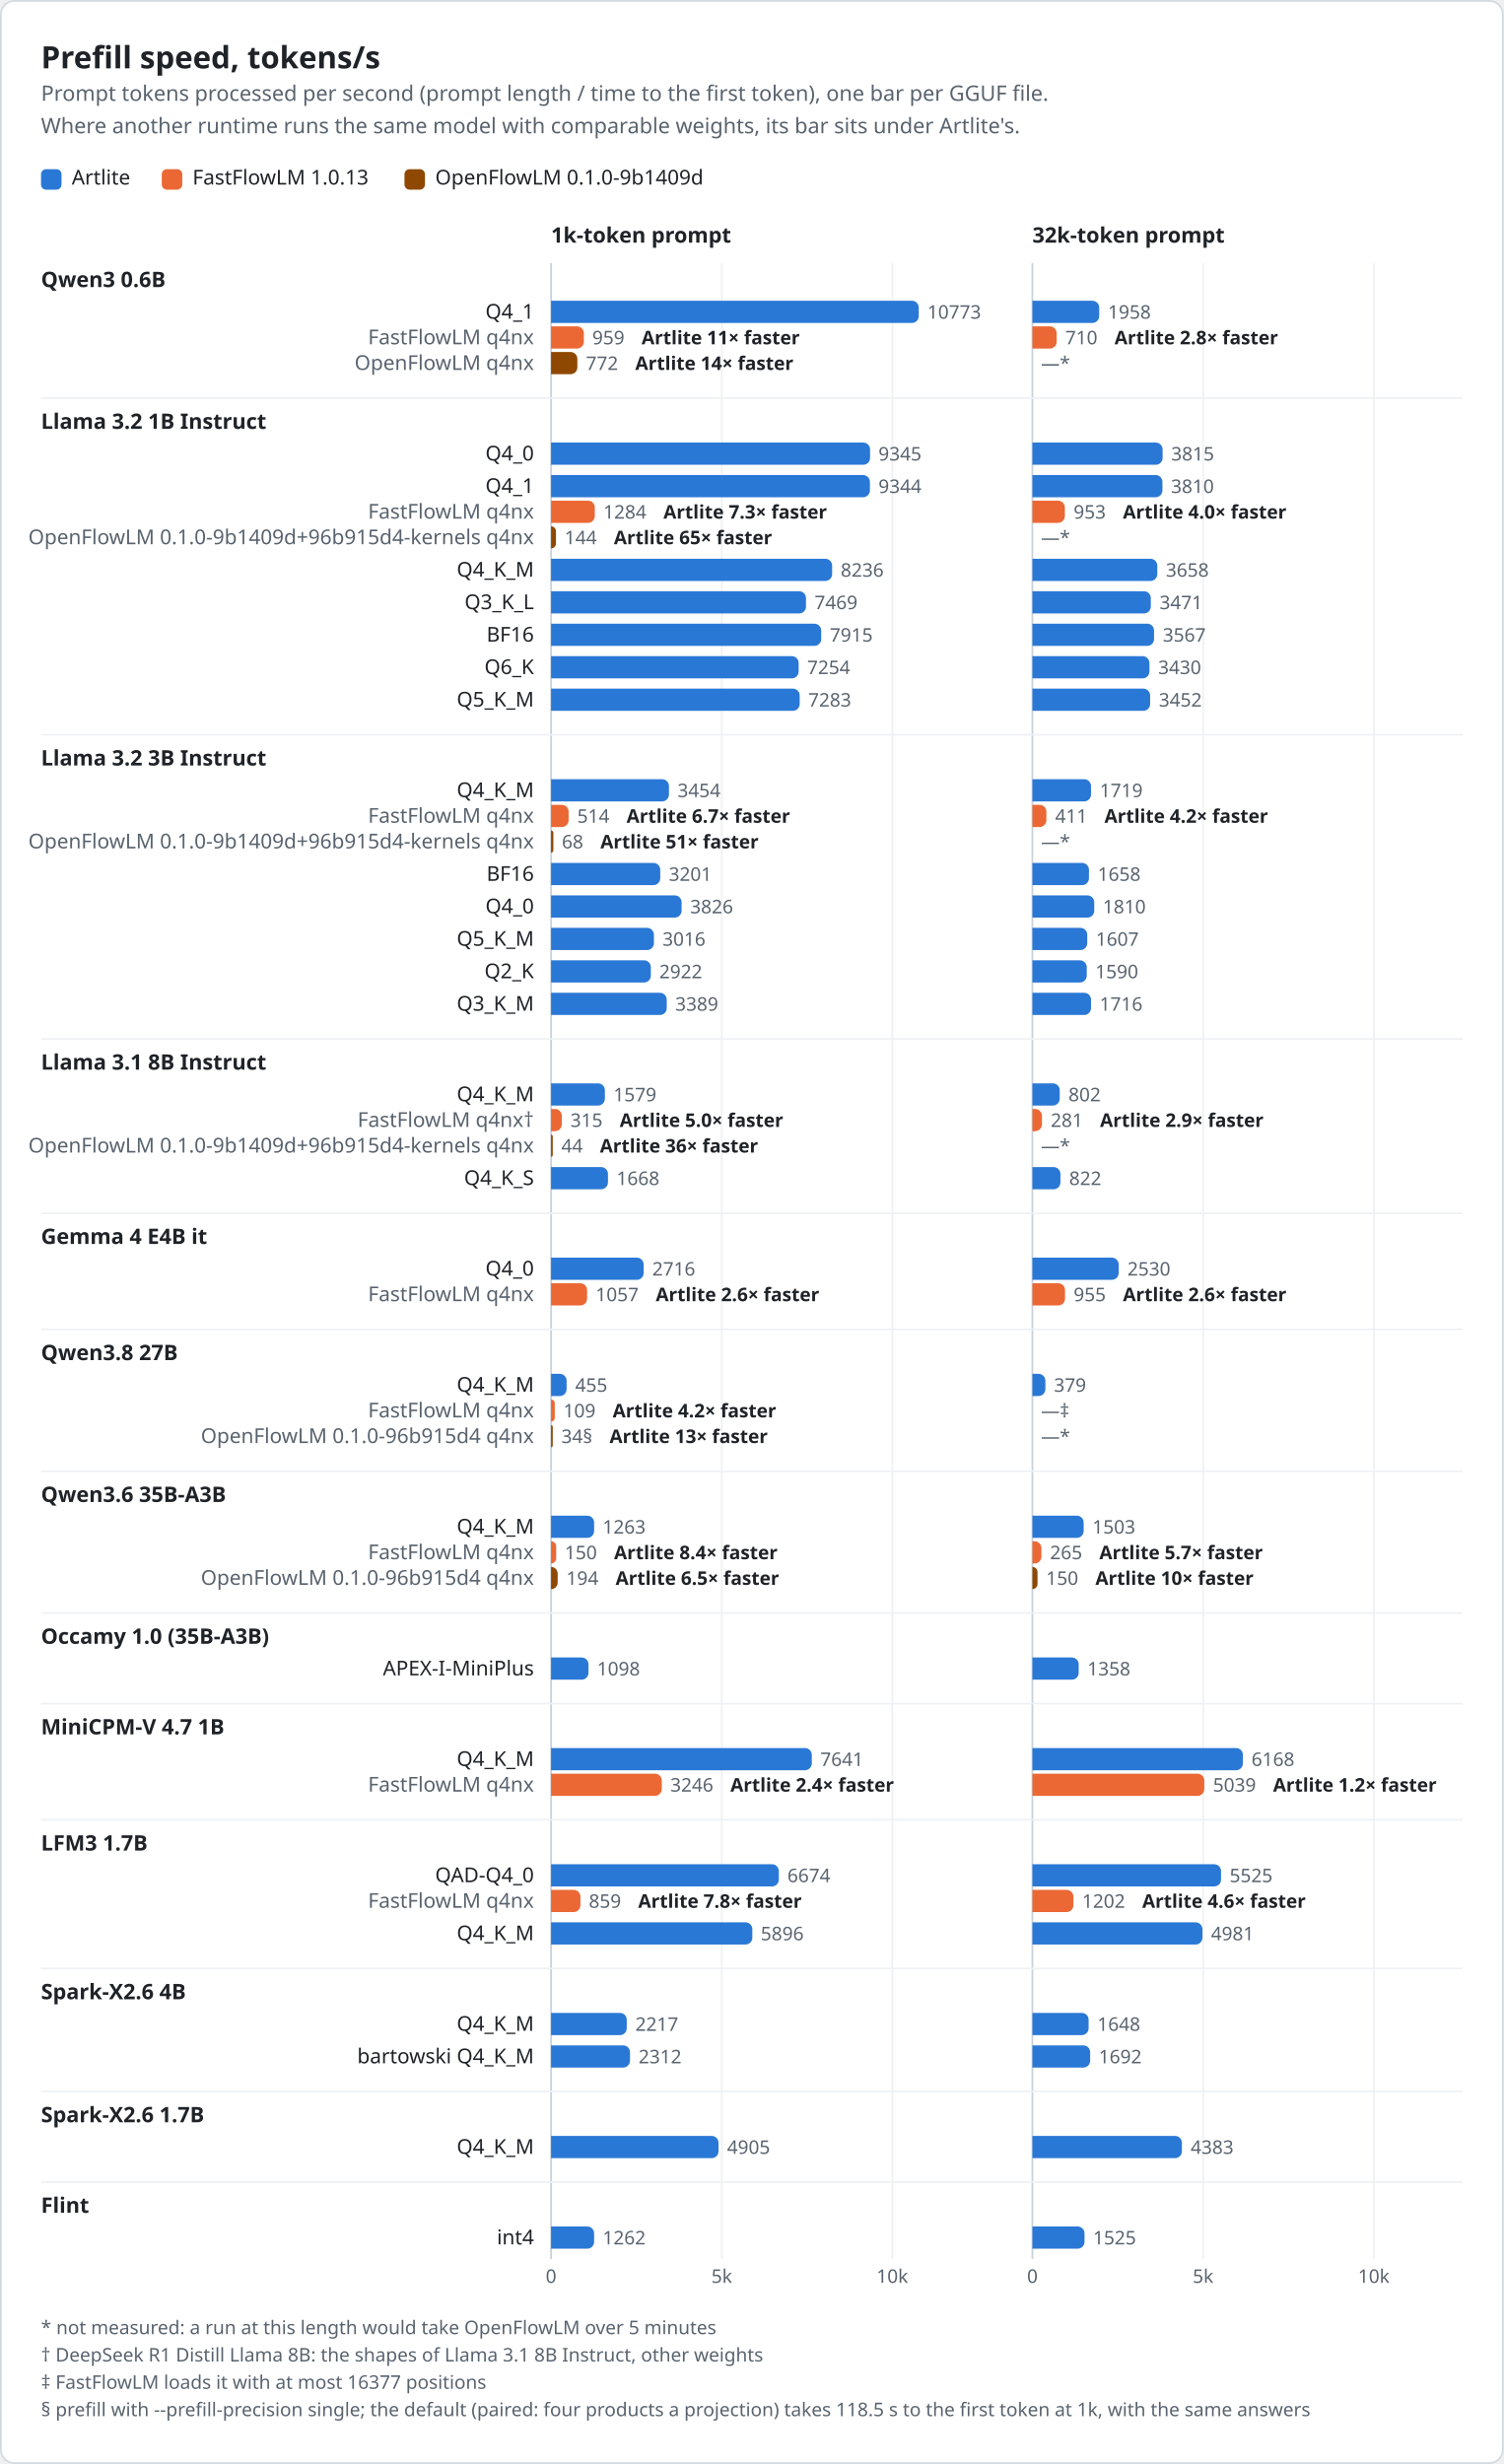
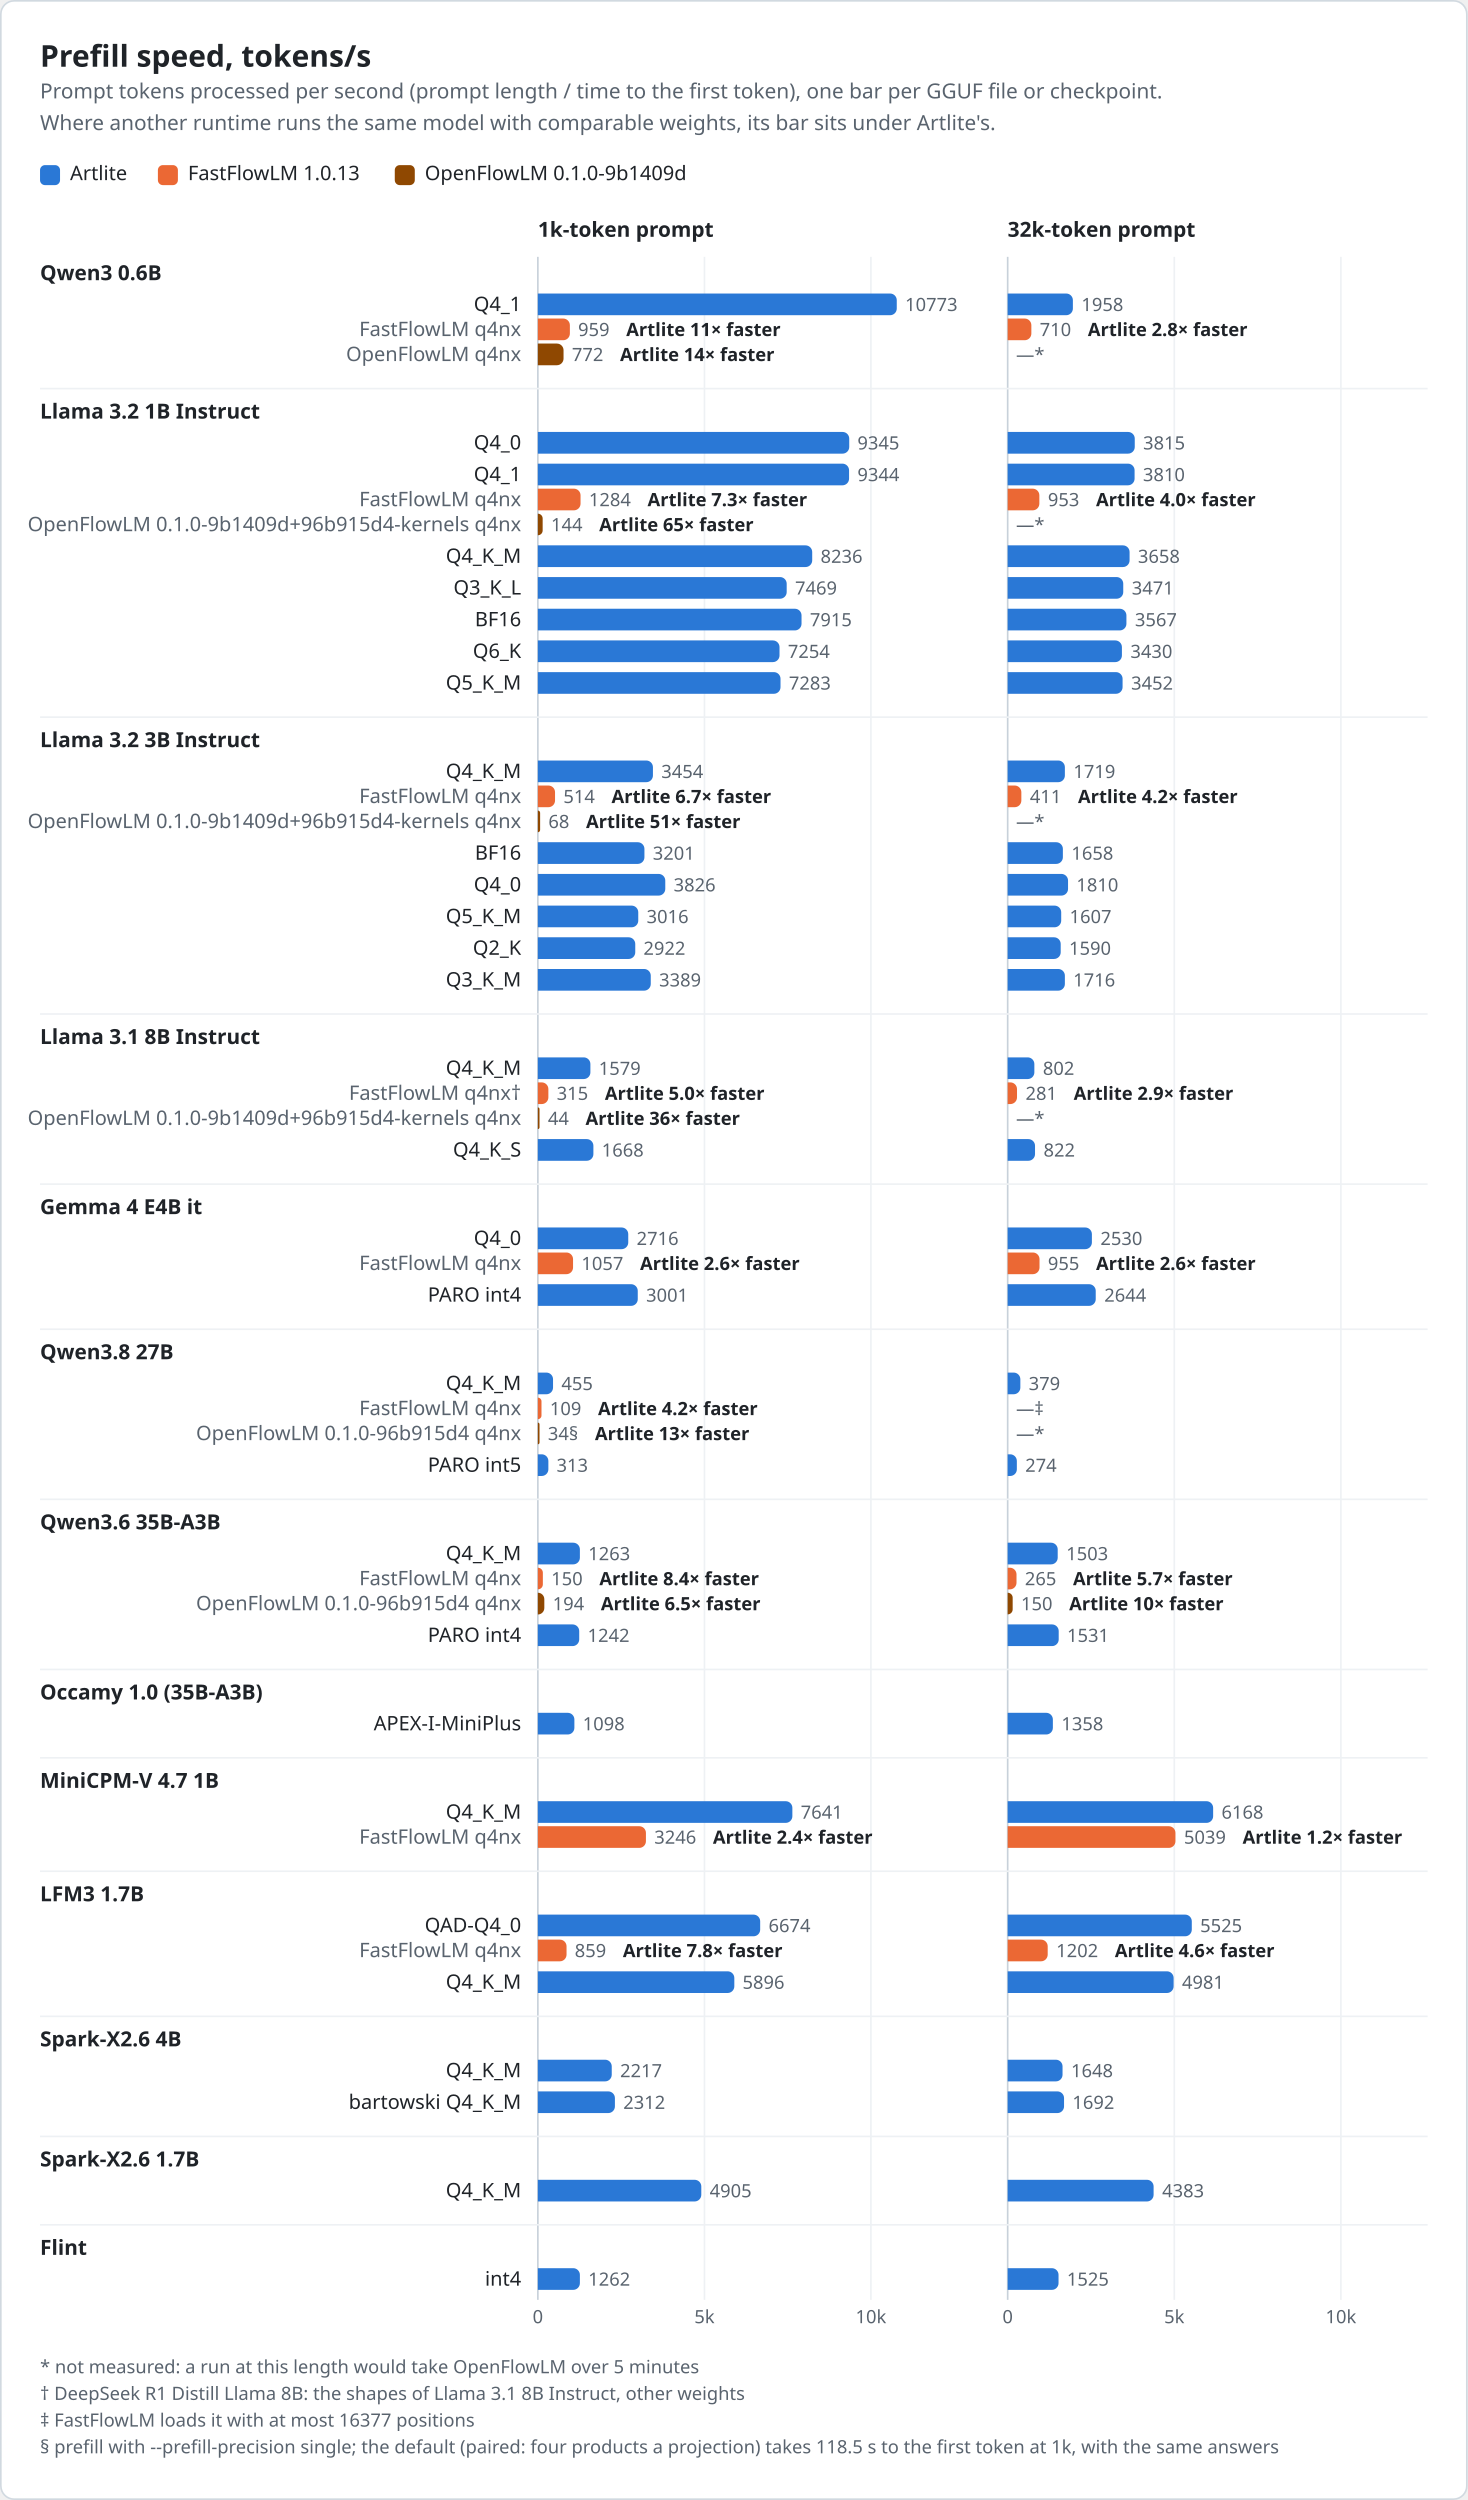
- <svg xmlns="http://www.w3.org/2000/svg" width="880" height="1442" viewBox="0 0 880 1442" role="img" aria-labelledby="t d">
+ <svg xmlns="http://www.w3.org/2000/svg" width="880" height="1499" viewBox="0 0 880 1499" role="img" aria-labelledby="t d">
  <style>text{font-family:-apple-system, BlinkMacSystemFont, "Segoe UI", "Noto Sans", Helvetica, Arial, sans-serif;font-size:11px;fill:#59636e;font-variant-numeric:tabular-nums}.title{font-size:18px;font-weight:600;fill:#1f2328}.sub{font-size:12.5px}.h{font-size:12.5px;font-weight:600;fill:#1f2328}.lbl{font-size:12px;fill:#1f2328}.lbl2{font-size:12px}.strong{font-weight:600;fill:#1f2328}.muted{fill:#818b98}.small{font-size:10px}.halo{paint-order:stroke;stroke:#ffffff;stroke-width:3px;stroke-linejoin:round}.grid{stroke:#eef1f4}.axis{stroke:#c8d1da}.guide{stroke:#d5dce3}.bracket{stroke:#59636e;fill:none}.ft{fill:#86b6ef}.detail{font-size:12px;font-weight:400;fill:#59636e}.tile{fill:#eef1f4;stroke:#59636e;stroke-width:1}.cut{stroke:#59636e;stroke-width:.75;fill:none}.f0{fill:#2a78d6}.l0{stroke:#2a78d6;stroke-width:2;fill:none;stroke-linejoin:round;stroke-linecap:round}.d0{fill:#2a78d6;stroke:#ffffff;stroke-width:1.5}.b0{fill:#2a78d6;fill-opacity:.16}.f1{fill:#eb6834}.l1{stroke:#eb6834;stroke-width:2;fill:none;stroke-linejoin:round;stroke-linecap:round}.d1{fill:#eb6834;stroke:#ffffff;stroke-width:1.5}.b1{fill:#eb6834;fill-opacity:.16}.f2{fill:#1baf7a}.l2{stroke:#1baf7a;stroke-width:2;fill:none;stroke-linejoin:round;stroke-linecap:round}.d2{fill:#1baf7a;stroke:#ffffff;stroke-width:1.5}.b2{fill:#1baf7a;fill-opacity:.16}.f3{fill:#8f4801}.l3{stroke:#8f4801;stroke-width:2;fill:none;stroke-linejoin:round;stroke-linecap:round}.d3{fill:#8f4801;stroke:#ffffff;stroke-width:1.5}.b3{fill:#8f4801;fill-opacity:.16}</style>
-   <rect x="0.5" y="0.5" width="879" height="1441" rx="8" fill="#ffffff" stroke="#d1d9e0" />
+   <rect x="0.5" y="0.5" width="879" height="1498" rx="8" fill="#ffffff" stroke="#d1d9e0" />
  <text x="24.0" y="40.0" class="title">Prefill speed, tokens/s</text>
-   <text x="24.0" y="59.0" class="sub">Prompt tokens processed per second (prompt length / time to the first token), one bar per GGUF file.</text>
+   <text x="24.0" y="59.0" class="sub">Prompt tokens processed per second (prompt length / time to the first token), one bar per GGUF file or checkpoint.</text>
  <text x="24.0" y="78.0" class="sub">Where another runtime runs the same model with comparable weights, its bar sits under Artlite's.</text>
  <rect x="24" y="99" width="12" height="12" rx="3" class="f0" />
  <text x="42.0" y="108.0" class="lbl">Artlite</text>
  <rect x="94.672" y="99" width="12" height="12" rx="3" class="f1" />
  <text x="112.7" y="108.0" class="lbl">FastFlowLM 1.0.13</text>
  <rect x="236.708" y="99" width="12" height="12" rx="3" class="f3" />
  <text x="254.7" y="108.0" class="lbl">OpenFlowLM 0.1.0-9b1409d</text>
  <text x="322.5" y="142.0" class="h">1k-token prompt</text>
  <text x="604.2" y="142.0" class="h">32k-token prompt</text>
-   <line x1="322.5" y1="154.0" x2="322.5" y2="1322.0" class="axis" />
-   <text x="322.5" y="1336.0" text-anchor="middle">0</text>
-   <line x1="422.4" y1="154.0" x2="422.4" y2="1322.0" class="grid" />
-   <text x="422.4" y="1336.0" text-anchor="middle">5k</text>
-   <line x1="522.2" y1="154.0" x2="522.2" y2="1322.0" class="grid" />
-   <text x="522.2" y="1336.0" text-anchor="middle">10k</text>
-   <line x1="604.2" y1="154.0" x2="604.2" y2="1322.0" class="axis" />
-   <text x="604.2" y="1336.0" text-anchor="middle">0</text>
-   <line x1="704.1" y1="154.0" x2="704.1" y2="1322.0" class="grid" />
-   <text x="704.1" y="1336.0" text-anchor="middle">5k</text>
-   <line x1="804.0" y1="154.0" x2="804.0" y2="1322.0" class="grid" />
-   <text x="804.0" y="1336.0" text-anchor="middle">10k</text>
+   <line x1="322.5" y1="154.0" x2="322.5" y2="1379.0" class="axis" />
+   <text x="322.5" y="1393.0" text-anchor="middle">0</text>
+   <line x1="422.4" y1="154.0" x2="422.4" y2="1379.0" class="grid" />
+   <text x="422.4" y="1393.0" text-anchor="middle">5k</text>
+   <line x1="522.2" y1="154.0" x2="522.2" y2="1379.0" class="grid" />
+   <text x="522.2" y="1393.0" text-anchor="middle">10k</text>
+   <line x1="604.2" y1="154.0" x2="604.2" y2="1379.0" class="axis" />
+   <text x="604.2" y="1393.0" text-anchor="middle">0</text>
+   <line x1="704.1" y1="154.0" x2="704.1" y2="1379.0" class="grid" />
+   <text x="704.1" y="1393.0" text-anchor="middle">5k</text>
+   <line x1="804.0" y1="154.0" x2="804.0" y2="1379.0" class="grid" />
+   <text x="804.0" y="1393.0" text-anchor="middle">10k</text>
  <text x="24" y="168.0" class="h">Qwen3 0.6B</text>
  <text x="312.5" y="186.5" text-anchor="end" class="lbl">Q4_1</text>
  <path d="M322.5,176.0h211.2a4.0,4.0 0 0 1 4.0,4.0v5.0a4.0,4.0 0 0 1 -4.0,4.0h-211.2z" class="f0" />
  <text x="542.7" y="186.5">10773</text>
  <path d="M604.2,176.0h35.1a4.0,4.0 0 0 1 4.0,4.0v5.0a4.0,4.0 0 0 1 -4.0,4.0h-35.1z" class="f0" />
  <text x="648.4" y="186.5">1958</text>
  <text x="312.5" y="201.5" text-anchor="end" class="lbl2">FastFlowLM q4nx</text>
  <path d="M322.5,191.0h15.2a4.0,4.0 0 0 1 4.0,4.0v5.0a4.0,4.0 0 0 1 -4.0,4.0h-15.2z" class="f1" />
  <text x="346.6" y="201.5">959<tspan dx="10" class="strong">Artlite 11× faster</tspan>
  </text>
  <path d="M604.2,191.0h10.2a4.0,4.0 0 0 1 4.0,4.0v5.0a4.0,4.0 0 0 1 -4.0,4.0h-10.2z" class="f1" />
  <text x="623.4" y="201.5">710<tspan dx="10" class="strong">Artlite 2.8× faster</tspan>
  </text>
  <text x="312.5" y="216.5" text-anchor="end" class="lbl2">OpenFlowLM q4nx</text>
  <path d="M322.5,206.0h11.4a4.0,4.0 0 0 1 4.0,4.0v5.0a4.0,4.0 0 0 1 -4.0,4.0h-11.4z" class="f3" />
  <text x="342.9" y="216.5">772<tspan dx="10" class="strong">Artlite 14× faster</tspan>
  </text>
  <text x="609.2" y="216.5">—*</text>
  <line x1="24" y1="233.0" x2="856" y2="233.0" class="grid" />
  <text x="24" y="251.0" class="h">Llama 3.2 1B Instruct</text>
  <text x="312.5" y="269.5" text-anchor="end" class="lbl">Q4_0</text>
  <path d="M322.5,259.0h182.7a4.0,4.0 0 0 1 4.0,4.0v5.0a4.0,4.0 0 0 1 -4.0,4.0h-182.7z" class="f0" />
  <text x="514.1" y="269.5">9345</text>
  <path d="M604.2,259.0h72.2a4.0,4.0 0 0 1 4.0,4.0v5.0a4.0,4.0 0 0 1 -4.0,4.0h-72.2z" class="f0" />
  <text x="685.4" y="269.5">3815</text>
  <text x="312.5" y="288.5" text-anchor="end" class="lbl">Q4_1</text>
  <path d="M322.5,278.0h182.6a4.0,4.0 0 0 1 4.0,4.0v5.0a4.0,4.0 0 0 1 -4.0,4.0h-182.6z" class="f0" />
  <text x="514.1" y="288.5">9344</text>
  <path d="M604.2,278.0h72.1a4.0,4.0 0 0 1 4.0,4.0v5.0a4.0,4.0 0 0 1 -4.0,4.0h-72.1z" class="f0" />
  <text x="685.3" y="288.5">3810</text>
  <text x="312.5" y="303.5" text-anchor="end" class="lbl2">FastFlowLM q4nx</text>
  <path d="M322.5,293.0h21.6a4.0,4.0 0 0 1 4.0,4.0v5.0a4.0,4.0 0 0 1 -4.0,4.0h-21.6z" class="f1" />
  <text x="353.1" y="303.5">1284<tspan dx="10" class="strong">Artlite 7.3× faster</tspan>
  </text>
  <path d="M604.2,293.0h15.0a4.0,4.0 0 0 1 4.0,4.0v5.0a4.0,4.0 0 0 1 -4.0,4.0h-15.0z" class="f1" />
  <text x="628.3" y="303.5">953<tspan dx="10" class="strong">Artlite 4.0× faster</tspan>
  </text>
  <text x="312.5" y="318.5" text-anchor="end" class="lbl2">OpenFlowLM 0.1.0-9b1409d+96b915d4-kernels q4nx</text>
  <path d="M322.5,308.0h0.0a2.876,2.876 0 0 1 2.876,2.876v7.2a2.876,2.876 0 0 1 -2.876,2.876h0.0z" class="f3" />
  <text x="330.4" y="318.5">144<tspan dx="10" class="strong">Artlite 65× faster</tspan>
  </text>
  <text x="609.2" y="318.5">—*</text>
  <text x="312.5" y="337.5" text-anchor="end" class="lbl">Q4_K_M</text>
  <path d="M322.5,327.0h160.5a4.0,4.0 0 0 1 4.0,4.0v5.0a4.0,4.0 0 0 1 -4.0,4.0h-160.5z" class="f0" />
  <text x="492.0" y="337.5">8236</text>
  <path d="M604.2,327.0h69.1a4.0,4.0 0 0 1 4.0,4.0v5.0a4.0,4.0 0 0 1 -4.0,4.0h-69.1z" class="f0" />
  <text x="682.3" y="337.5">3658</text>
  <text x="312.5" y="356.5" text-anchor="end" class="lbl">Q3_K_L</text>
  <path d="M322.5,346.0h145.2a4.0,4.0 0 0 1 4.0,4.0v5.0a4.0,4.0 0 0 1 -4.0,4.0h-145.2z" class="f0" />
  <text x="476.7" y="356.5">7469</text>
  <path d="M604.2,346.0h65.3a4.0,4.0 0 0 1 4.0,4.0v5.0a4.0,4.0 0 0 1 -4.0,4.0h-65.3z" class="f0" />
  <text x="678.6" y="356.5">3471</text>
  <text x="312.5" y="375.5" text-anchor="end" class="lbl">BF16</text>
  <path d="M322.5,365.0h154.1a4.0,4.0 0 0 1 4.0,4.0v5.0a4.0,4.0 0 0 1 -4.0,4.0h-154.1z" class="f0" />
  <text x="485.6" y="375.5">7915</text>
  <path d="M604.2,365.0h67.2a4.0,4.0 0 0 1 4.0,4.0v5.0a4.0,4.0 0 0 1 -4.0,4.0h-67.2z" class="f0" />
  <text x="680.5" y="375.5">3567</text>
  <text x="312.5" y="394.5" text-anchor="end" class="lbl">Q6_K</text>
  <path d="M322.5,384.0h140.9a4.0,4.0 0 0 1 4.0,4.0v5.0a4.0,4.0 0 0 1 -4.0,4.0h-140.9z" class="f0" />
  <text x="472.4" y="394.5">7254</text>
  <path d="M604.2,384.0h64.5a4.0,4.0 0 0 1 4.0,4.0v5.0a4.0,4.0 0 0 1 -4.0,4.0h-64.5z" class="f0" />
  <text x="677.8" y="394.5">3430</text>
  <text x="312.5" y="413.5" text-anchor="end" class="lbl">Q5_K_M</text>
  <path d="M322.5,403.0h141.5a4.0,4.0 0 0 1 4.0,4.0v5.0a4.0,4.0 0 0 1 -4.0,4.0h-141.5z" class="f0" />
  <text x="473.0" y="413.5">7283</text>
  <path d="M604.2,403.0h64.9a4.0,4.0 0 0 1 4.0,4.0v5.0a4.0,4.0 0 0 1 -4.0,4.0h-64.9z" class="f0" />
  <text x="678.2" y="413.5">3452</text>
  <line x1="24" y1="430.0" x2="856" y2="430.0" class="grid" />
  <text x="24" y="448.0" class="h">Llama 3.2 3B Instruct</text>
  <text x="312.5" y="466.5" text-anchor="end" class="lbl">Q4_K_M</text>
  <path d="M322.5,456.0h65.0a4.0,4.0 0 0 1 4.0,4.0v5.0a4.0,4.0 0 0 1 -4.0,4.0h-65.0z" class="f0" />
  <text x="396.5" y="466.5">3454</text>
  <path d="M604.2,456.0h30.3a4.0,4.0 0 0 1 4.0,4.0v5.0a4.0,4.0 0 0 1 -4.0,4.0h-30.3z" class="f0" />
  <text x="643.6" y="466.5">1719</text>
  <text x="312.5" y="481.5" text-anchor="end" class="lbl2">FastFlowLM q4nx</text>
  <path d="M322.5,471.0h6.3a4.0,4.0 0 0 1 4.0,4.0v5.0a4.0,4.0 0 0 1 -4.0,4.0h-6.3z" class="f1" />
  <text x="337.8" y="481.5">514<tspan dx="10" class="strong">Artlite 6.7× faster</tspan>
  </text>
  <path d="M604.2,471.0h4.2a4.0,4.0 0 0 1 4.0,4.0v5.0a4.0,4.0 0 0 1 -4.0,4.0h-4.2z" class="f1" />
  <text x="617.5" y="481.5">411<tspan dx="10" class="strong">Artlite 4.2× faster</tspan>
  </text>
  <text x="312.5" y="496.5" text-anchor="end" class="lbl2">OpenFlowLM 0.1.0-9b1409d+96b915d4-kernels q4nx</text>
  <path d="M322.5,486.0h0.0a1.358,1.358 0 0 1 1.358,1.358v10.3a1.358,1.358 0 0 1 -1.358,1.358h0.0z" class="f3" />
  <text x="328.8" y="496.5">68<tspan dx="10" class="strong">Artlite 51× faster</tspan>
  </text>
  <text x="609.2" y="496.5">—*</text>
  <text x="312.5" y="515.5" text-anchor="end" class="lbl">BF16</text>
  <path d="M322.5,505.0h59.9a4.0,4.0 0 0 1 4.0,4.0v5.0a4.0,4.0 0 0 1 -4.0,4.0h-59.9z" class="f0" />
  <text x="391.4" y="515.5">3201</text>
  <path d="M604.2,505.0h29.1a4.0,4.0 0 0 1 4.0,4.0v5.0a4.0,4.0 0 0 1 -4.0,4.0h-29.1z" class="f0" />
  <text x="642.4" y="515.5">1658</text>
  <text x="312.5" y="534.5" text-anchor="end" class="lbl">Q4_0</text>
  <path d="M322.5,524.0h72.4a4.0,4.0 0 0 1 4.0,4.0v5.0a4.0,4.0 0 0 1 -4.0,4.0h-72.4z" class="f0" />
  <text x="403.9" y="534.5">3826</text>
  <path d="M604.2,524.0h32.2a4.0,4.0 0 0 1 4.0,4.0v5.0a4.0,4.0 0 0 1 -4.0,4.0h-32.2z" class="f0" />
  <text x="645.4" y="534.5">1810</text>
  <text x="312.5" y="553.5" text-anchor="end" class="lbl">Q5_K_M</text>
  <path d="M322.5,543.0h56.2a4.0,4.0 0 0 1 4.0,4.0v5.0a4.0,4.0 0 0 1 -4.0,4.0h-56.2z" class="f0" />
  <text x="387.7" y="553.5">3016</text>
  <path d="M604.2,543.0h28.1a4.0,4.0 0 0 1 4.0,4.0v5.0a4.0,4.0 0 0 1 -4.0,4.0h-28.1z" class="f0" />
  <text x="641.3" y="553.5">1607</text>
  <text x="312.5" y="572.5" text-anchor="end" class="lbl">Q2_K</text>
  <path d="M322.5,562.0h54.4a4.0,4.0 0 0 1 4.0,4.0v5.0a4.0,4.0 0 0 1 -4.0,4.0h-54.4z" class="f0" />
  <text x="385.8" y="572.5">2922</text>
  <path d="M604.2,562.0h27.8a4.0,4.0 0 0 1 4.0,4.0v5.0a4.0,4.0 0 0 1 -4.0,4.0h-27.8z" class="f0" />
  <text x="641.0" y="572.5">1590</text>
  <text x="312.5" y="591.5" text-anchor="end" class="lbl">Q3_K_M</text>
  <path d="M322.5,581.0h63.7a4.0,4.0 0 0 1 4.0,4.0v5.0a4.0,4.0 0 0 1 -4.0,4.0h-63.7z" class="f0" />
  <text x="395.2" y="591.5">3389</text>
  <path d="M604.2,581.0h30.3a4.0,4.0 0 0 1 4.0,4.0v5.0a4.0,4.0 0 0 1 -4.0,4.0h-30.3z" class="f0" />
  <text x="643.5" y="591.5">1716</text>
  <line x1="24" y1="608.0" x2="856" y2="608.0" class="grid" />
  <text x="24" y="626.0" class="h">Llama 3.1 8B Instruct</text>
  <text x="312.5" y="644.5" text-anchor="end" class="lbl">Q4_K_M</text>
  <path d="M322.5,634.0h27.5a4.0,4.0 0 0 1 4.0,4.0v5.0a4.0,4.0 0 0 1 -4.0,4.0h-27.5z" class="f0" />
  <text x="359.0" y="644.5">1579</text>
  <path d="M604.2,634.0h12.0a4.0,4.0 0 0 1 4.0,4.0v5.0a4.0,4.0 0 0 1 -4.0,4.0h-12.0z" class="f0" />
  <text x="625.3" y="644.5">802</text>
  <text x="312.5" y="659.5" text-anchor="end" class="lbl2">FastFlowLM q4nx†</text>
  <path d="M322.5,649.0h2.3a4.0,4.0 0 0 1 4.0,4.0v5.0a4.0,4.0 0 0 1 -4.0,4.0h-2.3z" class="f1" />
  <text x="333.8" y="659.5">315<tspan dx="10" class="strong">Artlite 5.0× faster</tspan>
  </text>
  <path d="M604.2,649.0h1.6a4.0,4.0 0 0 1 4.0,4.0v5.0a4.0,4.0 0 0 1 -4.0,4.0h-1.6z" class="f1" />
  <text x="614.9" y="659.5">281<tspan dx="10" class="strong">Artlite 2.9× faster</tspan>
  </text>
  <text x="312.5" y="674.5" text-anchor="end" class="lbl2">OpenFlowLM 0.1.0-9b1409d+96b915d4-kernels q4nx</text>
  <path d="M322.5,664.0h0.0a1.0,1.0 0 0 1 1.0,1.0v11.0a1.0,1.0 0 0 1 -1.0,1.0h0.0z" class="f3" />
  <text x="328.5" y="674.5">44<tspan dx="10" class="strong">Artlite 36× faster</tspan>
  </text>
  <text x="609.2" y="674.5">—*</text>
  <text x="312.5" y="693.5" text-anchor="end" class="lbl">Q4_K_S</text>
  <path d="M322.5,683.0h29.3a4.0,4.0 0 0 1 4.0,4.0v5.0a4.0,4.0 0 0 1 -4.0,4.0h-29.3z" class="f0" />
  <text x="360.8" y="693.5">1668</text>
  <path d="M604.2,683.0h12.4a4.0,4.0 0 0 1 4.0,4.0v5.0a4.0,4.0 0 0 1 -4.0,4.0h-12.4z" class="f0" />
  <text x="625.7" y="693.5">822</text>
  <line x1="24" y1="710.0" x2="856" y2="710.0" class="grid" />
  <text x="24" y="728.0" class="h">Gemma 4 E4B it</text>
  <text x="312.5" y="746.5" text-anchor="end" class="lbl">Q4_0</text>
  <path d="M322.5,736.0h50.2a4.0,4.0 0 0 1 4.0,4.0v5.0a4.0,4.0 0 0 1 -4.0,4.0h-50.2z" class="f0" />
  <text x="381.7" y="746.5">2716</text>
  <path d="M604.2,736.0h46.5a4.0,4.0 0 0 1 4.0,4.0v5.0a4.0,4.0 0 0 1 -4.0,4.0h-46.5z" class="f0" />
  <text x="659.8" y="746.5">2530</text>
  <text x="312.5" y="761.5" text-anchor="end" class="lbl2">FastFlowLM q4nx</text>
  <path d="M322.5,751.0h17.1a4.0,4.0 0 0 1 4.0,4.0v5.0a4.0,4.0 0 0 1 -4.0,4.0h-17.1z" class="f1" />
  <text x="348.6" y="761.5">1057<tspan dx="10" class="strong">Artlite 2.6× faster</tspan>
  </text>
  <path d="M604.2,751.0h15.1a4.0,4.0 0 0 1 4.0,4.0v5.0a4.0,4.0 0 0 1 -4.0,4.0h-15.1z" class="f1" />
  <text x="628.3" y="761.5">955<tspan dx="10" class="strong">Artlite 2.6× faster</tspan>
  </text>
-   <line x1="24" y1="778.0" x2="856" y2="778.0" class="grid" />
-   <text x="24" y="796.0" class="h">Qwen3.8 27B</text>
-   <text x="312.5" y="814.5" text-anchor="end" class="lbl">Q4_K_M</text>
-   <path d="M322.5,804.0h5.1a4.0,4.0 0 0 1 4.0,4.0v5.0a4.0,4.0 0 0 1 -4.0,4.0h-5.1z" class="f0" />
-   <text x="336.6" y="814.5">455</text>
-   <path d="M604.2,804.0h3.6a4.0,4.0 0 0 1 4.0,4.0v5.0a4.0,4.0 0 0 1 -4.0,4.0h-3.6z" class="f0" />
-   <text x="616.8" y="814.5">379</text>
-   <text x="312.5" y="829.5" text-anchor="end" class="lbl2">FastFlowLM q4nx</text>
-   <path d="M322.5,819.0h0.0a2.177,2.177 0 0 1 2.177,2.177v8.6a2.177,2.177 0 0 1 -2.177,2.177h0.0z" class="f1" />
-   <text x="329.7" y="829.5">109<tspan dx="10" class="strong">Artlite 4.2× faster</tspan>
-   </text>
-   <text x="609.2" y="829.5">—‡</text>
-   <text x="312.5" y="844.5" text-anchor="end" class="lbl2">OpenFlowLM 0.1.0-96b915d4 q4nx</text>
-   <path d="M322.5,834.0h0.0a1.0,1.0 0 0 1 1.0,1.0v11.0a1.0,1.0 0 0 1 -1.0,1.0h0.0z" class="f3" />
-   <text x="328.5" y="844.5">34§<tspan dx="10" class="strong">Artlite 13× faster</tspan>
-   </text>
-   <text x="609.2" y="844.5">—*</text>
-   <line x1="24" y1="861.0" x2="856" y2="861.0" class="grid" />
-   <text x="24" y="879.0" class="h">Qwen3.6 35B-A3B</text>
-   <text x="312.5" y="897.5" text-anchor="end" class="lbl">Q4_K_M</text>
-   <path d="M322.5,887.0h21.2a4.0,4.0 0 0 1 4.0,4.0v5.0a4.0,4.0 0 0 1 -4.0,4.0h-21.2z" class="f0" />
-   <text x="352.7" y="897.5">1263</text>
-   <path d="M604.2,887.0h26.0a4.0,4.0 0 0 1 4.0,4.0v5.0a4.0,4.0 0 0 1 -4.0,4.0h-26.0z" class="f0" />
-   <text x="639.3" y="897.5">1503</text>
-   <text x="312.5" y="912.5" text-anchor="end" class="lbl2">FastFlowLM q4nx</text>
-   <path d="M322.5,902.0h0.0a2.996,2.996 0 0 1 2.996,2.996v7.0a2.996,2.996 0 0 1 -2.996,2.996h0.0z" class="f1" />
-   <text x="330.5" y="912.5">150<tspan dx="10" class="strong">Artlite 8.4× faster</tspan>
-   </text>
-   <path d="M604.2,902.0h1.3a4.0,4.0 0 0 1 4.0,4.0v5.0a4.0,4.0 0 0 1 -4.0,4.0h-1.3z" class="f1" />
-   <text x="614.5" y="912.5">265<tspan dx="10" class="strong">Artlite 5.7× faster</tspan>
-   </text>
-   <text x="312.5" y="927.5" text-anchor="end" class="lbl2">OpenFlowLM 0.1.0-96b915d4 q4nx</text>
-   <path d="M322.5,917.0h0.0a3.875,3.875 0 0 1 3.875,3.875v5.3a3.875,3.875 0 0 1 -3.875,3.875h0.0z" class="f3" />
-   <text x="331.4" y="927.5">194<tspan dx="10" class="strong">Artlite 6.5× faster</tspan>
-   </text>
-   <path d="M604.2,917.0h0.0a2.996,2.996 0 0 1 2.996,2.996v7.0a2.996,2.996 0 0 1 -2.996,2.996h0.0z" class="f3" />
-   <text x="612.2" y="927.5">150<tspan dx="10" class="strong">Artlite 10× faster</tspan>
-   </text>
-   <line x1="24" y1="944.0" x2="856" y2="944.0" class="grid" />
-   <text x="24" y="962.0" class="h">Occamy 1.0 (35B-A3B)</text>
-   <text x="312.5" y="980.5" text-anchor="end" class="lbl">APEX-I-MiniPlus</text>
-   <path d="M322.5,970.0h17.9a4.0,4.0 0 0 1 4.0,4.0v5.0a4.0,4.0 0 0 1 -4.0,4.0h-17.9z" class="f0" />
-   <text x="349.4" y="980.5">1098</text>
-   <path d="M604.2,970.0h23.1a4.0,4.0 0 0 1 4.0,4.0v5.0a4.0,4.0 0 0 1 -4.0,4.0h-23.1z" class="f0" />
-   <text x="636.4" y="980.5">1358</text>
-   <line x1="24" y1="997.0" x2="856" y2="997.0" class="grid" />
-   <text x="24" y="1015.0" class="h">MiniCPM-V 4.7 1B</text>
-   <text x="312.5" y="1033.5" text-anchor="end" class="lbl">Q4_K_M</text>
-   <path d="M322.5,1023.0h148.6a4.0,4.0 0 0 1 4.0,4.0v5.0a4.0,4.0 0 0 1 -4.0,4.0h-148.6z" class="f0" />
-   <text x="480.1" y="1033.5">7641</text>
-   <path d="M604.2,1023.0h119.2a4.0,4.0 0 0 1 4.0,4.0v5.0a4.0,4.0 0 0 1 -4.0,4.0h-119.2z" class="f0" />
-   <text x="732.4" y="1033.5">6168</text>
-   <text x="312.5" y="1048.5" text-anchor="end" class="lbl2">FastFlowLM q4nx</text>
-   <path d="M322.5,1038.0h60.8a4.0,4.0 0 0 1 4.0,4.0v5.0a4.0,4.0 0 0 1 -4.0,4.0h-60.8z" class="f1" />
-   <text x="392.3" y="1048.5">3246<tspan dx="10" class="strong">Artlite 2.4× faster</tspan>
-   </text>
-   <path d="M604.2,1038.0h96.6a4.0,4.0 0 0 1 4.0,4.0v5.0a4.0,4.0 0 0 1 -4.0,4.0h-96.6z" class="f1" />
-   <text x="709.9" y="1048.5">5039<tspan dx="10" class="strong">Artlite 1.2× faster</tspan>
-   </text>
-   <line x1="24" y1="1065.0" x2="856" y2="1065.0" class="grid" />
-   <text x="24" y="1083.0" class="h">LFM3 1.7B</text>
-   <text x="312.5" y="1101.5" text-anchor="end" class="lbl">QAD-Q4_0</text>
-   <path d="M322.5,1091.0h129.3a4.0,4.0 0 0 1 4.0,4.0v5.0a4.0,4.0 0 0 1 -4.0,4.0h-129.3z" class="f0" />
-   <text x="460.8" y="1101.5">6674</text>
-   <path d="M604.2,1091.0h106.4a4.0,4.0 0 0 1 4.0,4.0v5.0a4.0,4.0 0 0 1 -4.0,4.0h-106.4z" class="f0" />
-   <text x="719.6" y="1101.5">5525</text>
-   <text x="312.5" y="1116.5" text-anchor="end" class="lbl2">FastFlowLM q4nx</text>
-   <path d="M322.5,1106.0h13.2a4.0,4.0 0 0 1 4.0,4.0v5.0a4.0,4.0 0 0 1 -4.0,4.0h-13.2z" class="f1" />
-   <text x="344.6" y="1116.5">859<tspan dx="10" class="strong">Artlite 7.8× faster</tspan>
-   </text>
-   <path d="M604.2,1106.0h20.0a4.0,4.0 0 0 1 4.0,4.0v5.0a4.0,4.0 0 0 1 -4.0,4.0h-20.0z" class="f1" />
-   <text x="633.3" y="1116.5">1202<tspan dx="10" class="strong">Artlite 4.6× faster</tspan>
-   </text>
-   <text x="312.5" y="1135.5" text-anchor="end" class="lbl">Q4_K_M</text>
-   <path d="M322.5,1125.0h113.8a4.0,4.0 0 0 1 4.0,4.0v5.0a4.0,4.0 0 0 1 -4.0,4.0h-113.8z" class="f0" />
-   <text x="445.2" y="1135.5">5896</text>
-   <path d="M604.2,1125.0h95.5a4.0,4.0 0 0 1 4.0,4.0v5.0a4.0,4.0 0 0 1 -4.0,4.0h-95.5z" class="f0" />
-   <text x="708.7" y="1135.5">4981</text>
-   <line x1="24" y1="1152.0" x2="856" y2="1152.0" class="grid" />
-   <text x="24" y="1170.0" class="h">Spark-X2.6 4B</text>
-   <text x="312.5" y="1188.5" text-anchor="end" class="lbl">Q4_K_M</text>
-   <path d="M322.5,1178.0h40.3a4.0,4.0 0 0 1 4.0,4.0v5.0a4.0,4.0 0 0 1 -4.0,4.0h-40.3z" class="f0" />
-   <text x="371.8" y="1188.5">2217</text>
-   <path d="M604.2,1178.0h28.9a4.0,4.0 0 0 1 4.0,4.0v5.0a4.0,4.0 0 0 1 -4.0,4.0h-28.9z" class="f0" />
-   <text x="642.2" y="1188.5">1648</text>
-   <text x="312.5" y="1207.5" text-anchor="end" class="lbl">bartowski Q4_K_M</text>
-   <path d="M322.5,1197.0h42.2a4.0,4.0 0 0 1 4.0,4.0v5.0a4.0,4.0 0 0 1 -4.0,4.0h-42.2z" class="f0" />
-   <text x="373.7" y="1207.5">2312</text>
-   <path d="M604.2,1197.0h29.8a4.0,4.0 0 0 1 4.0,4.0v5.0a4.0,4.0 0 0 1 -4.0,4.0h-29.8z" class="f0" />
-   <text x="643.0" y="1207.5">1692</text>
-   <line x1="24" y1="1224.0" x2="856" y2="1224.0" class="grid" />
-   <text x="24" y="1242.0" class="h">Spark-X2.6 1.7B</text>
-   <text x="312.5" y="1260.5" text-anchor="end" class="lbl">Q4_K_M</text>
-   <path d="M322.5,1250.0h94.0a4.0,4.0 0 0 1 4.0,4.0v5.0a4.0,4.0 0 0 1 -4.0,4.0h-94.0z" class="f0" />
-   <text x="425.5" y="1260.5">4905</text>
-   <path d="M604.2,1250.0h83.5a4.0,4.0 0 0 1 4.0,4.0v5.0a4.0,4.0 0 0 1 -4.0,4.0h-83.5z" class="f0" />
-   <text x="696.8" y="1260.5">4383</text>
-   <line x1="24" y1="1277.0" x2="856" y2="1277.0" class="grid" />
-   <text x="24" y="1295.0" class="h">Flint</text>
-   <text x="312.5" y="1313.5" text-anchor="end" class="lbl">int4</text>
-   <path d="M322.5,1303.0h21.2a4.0,4.0 0 0 1 4.0,4.0v5.0a4.0,4.0 0 0 1 -4.0,4.0h-21.2z" class="f0" />
-   <text x="352.7" y="1313.5">1262</text>
-   <path d="M604.2,1303.0h26.5a4.0,4.0 0 0 1 4.0,4.0v5.0a4.0,4.0 0 0 1 -4.0,4.0h-26.5z" class="f0" />
-   <text x="639.7" y="1313.5">1525</text>
-   <text x="24.0" y="1366.0">* not measured: a run at this length would take OpenFlowLM over 5 minutes</text>
-   <text x="24.0" y="1382.0">† DeepSeek R1 Distill Llama 8B: the shapes of Llama 3.1 8B Instruct, other weights</text>
-   <text x="24.0" y="1398.0">‡ FastFlowLM loads it with at most 16377 positions</text>
-   <text x="24.0" y="1414.0">§ prefill with --prefill-precision single; the default (paired: four products a projection) takes 118.5 s to the first token at 1k, with the same answers</text>
+   <text x="312.5" y="780.5" text-anchor="end" class="lbl">PARO int4</text>
+   <path d="M322.5,770.0h55.9a4.0,4.0 0 0 1 4.0,4.0v5.0a4.0,4.0 0 0 1 -4.0,4.0h-55.9z" class="f0" />
+   <text x="387.4" y="780.5">3001</text>
+   <path d="M604.2,770.0h48.8a4.0,4.0 0 0 1 4.0,4.0v5.0a4.0,4.0 0 0 1 -4.0,4.0h-48.8z" class="f0" />
+   <text x="662.1" y="780.5">2644</text>
+   <line x1="24" y1="797.0" x2="856" y2="797.0" class="grid" />
+   <text x="24" y="815.0" class="h">Qwen3.8 27B</text>
+   <text x="312.5" y="833.5" text-anchor="end" class="lbl">Q4_K_M</text>
+   <path d="M322.5,823.0h5.1a4.0,4.0 0 0 1 4.0,4.0v5.0a4.0,4.0 0 0 1 -4.0,4.0h-5.1z" class="f0" />
+   <text x="336.6" y="833.5">455</text>
+   <path d="M604.2,823.0h3.6a4.0,4.0 0 0 1 4.0,4.0v5.0a4.0,4.0 0 0 1 -4.0,4.0h-3.6z" class="f0" />
+   <text x="616.8" y="833.5">379</text>
+   <text x="312.5" y="848.5" text-anchor="end" class="lbl2">FastFlowLM q4nx</text>
+   <path d="M322.5,838.0h0.0a2.177,2.177 0 0 1 2.177,2.177v8.6a2.177,2.177 0 0 1 -2.177,2.177h0.0z" class="f1" />
+   <text x="329.7" y="848.5">109<tspan dx="10" class="strong">Artlite 4.2× faster</tspan>
+   </text>
+   <text x="609.2" y="848.5">—‡</text>
+   <text x="312.5" y="863.5" text-anchor="end" class="lbl2">OpenFlowLM 0.1.0-96b915d4 q4nx</text>
+   <path d="M322.5,853.0h0.0a1.0,1.0 0 0 1 1.0,1.0v11.0a1.0,1.0 0 0 1 -1.0,1.0h0.0z" class="f3" />
+   <text x="328.5" y="863.5">34§<tspan dx="10" class="strong">Artlite 13× faster</tspan>
+   </text>
+   <text x="609.2" y="863.5">—*</text>
+   <text x="312.5" y="882.5" text-anchor="end" class="lbl">PARO int5</text>
+   <path d="M322.5,872.0h2.3a4.0,4.0 0 0 1 4.0,4.0v5.0a4.0,4.0 0 0 1 -4.0,4.0h-2.3z" class="f0" />
+   <text x="333.7" y="882.5">313</text>
+   <path d="M604.2,872.0h1.5a4.0,4.0 0 0 1 4.0,4.0v5.0a4.0,4.0 0 0 1 -4.0,4.0h-1.5z" class="f0" />
+   <text x="614.7" y="882.5">274</text>
+   <line x1="24" y1="899.0" x2="856" y2="899.0" class="grid" />
+   <text x="24" y="917.0" class="h">Qwen3.6 35B-A3B</text>
+   <text x="312.5" y="935.5" text-anchor="end" class="lbl">Q4_K_M</text>
+   <path d="M322.5,925.0h21.2a4.0,4.0 0 0 1 4.0,4.0v5.0a4.0,4.0 0 0 1 -4.0,4.0h-21.2z" class="f0" />
+   <text x="352.7" y="935.5">1263</text>
+   <path d="M604.2,925.0h26.0a4.0,4.0 0 0 1 4.0,4.0v5.0a4.0,4.0 0 0 1 -4.0,4.0h-26.0z" class="f0" />
+   <text x="639.3" y="935.5">1503</text>
+   <text x="312.5" y="950.5" text-anchor="end" class="lbl2">FastFlowLM q4nx</text>
+   <path d="M322.5,940.0h0.0a2.996,2.996 0 0 1 2.996,2.996v7.0a2.996,2.996 0 0 1 -2.996,2.996h0.0z" class="f1" />
+   <text x="330.5" y="950.5">150<tspan dx="10" class="strong">Artlite 8.4× faster</tspan>
+   </text>
+   <path d="M604.2,940.0h1.3a4.0,4.0 0 0 1 4.0,4.0v5.0a4.0,4.0 0 0 1 -4.0,4.0h-1.3z" class="f1" />
+   <text x="614.5" y="950.5">265<tspan dx="10" class="strong">Artlite 5.7× faster</tspan>
+   </text>
+   <text x="312.5" y="965.5" text-anchor="end" class="lbl2">OpenFlowLM 0.1.0-96b915d4 q4nx</text>
+   <path d="M322.5,955.0h0.0a3.875,3.875 0 0 1 3.875,3.875v5.3a3.875,3.875 0 0 1 -3.875,3.875h0.0z" class="f3" />
+   <text x="331.4" y="965.5">194<tspan dx="10" class="strong">Artlite 6.5× faster</tspan>
+   </text>
+   <path d="M604.2,955.0h0.0a2.996,2.996 0 0 1 2.996,2.996v7.0a2.996,2.996 0 0 1 -2.996,2.996h0.0z" class="f3" />
+   <text x="612.2" y="965.5">150<tspan dx="10" class="strong">Artlite 10× faster</tspan>
+   </text>
+   <text x="312.5" y="984.5" text-anchor="end" class="lbl">PARO int4</text>
+   <path d="M322.5,974.0h20.8a4.0,4.0 0 0 1 4.0,4.0v5.0a4.0,4.0 0 0 1 -4.0,4.0h-20.8z" class="f0" />
+   <text x="352.3" y="984.5">1242</text>
+   <path d="M604.2,974.0h26.6a4.0,4.0 0 0 1 4.0,4.0v5.0a4.0,4.0 0 0 1 -4.0,4.0h-26.6z" class="f0" />
+   <text x="639.8" y="984.5">1531</text>
+   <line x1="24" y1="1001.0" x2="856" y2="1001.0" class="grid" />
+   <text x="24" y="1019.0" class="h">Occamy 1.0 (35B-A3B)</text>
+   <text x="312.5" y="1037.5" text-anchor="end" class="lbl">APEX-I-MiniPlus</text>
+   <path d="M322.5,1027.0h17.9a4.0,4.0 0 0 1 4.0,4.0v5.0a4.0,4.0 0 0 1 -4.0,4.0h-17.9z" class="f0" />
+   <text x="349.4" y="1037.5">1098</text>
+   <path d="M604.2,1027.0h23.1a4.0,4.0 0 0 1 4.0,4.0v5.0a4.0,4.0 0 0 1 -4.0,4.0h-23.1z" class="f0" />
+   <text x="636.4" y="1037.5">1358</text>
+   <line x1="24" y1="1054.0" x2="856" y2="1054.0" class="grid" />
+   <text x="24" y="1072.0" class="h">MiniCPM-V 4.7 1B</text>
+   <text x="312.5" y="1090.5" text-anchor="end" class="lbl">Q4_K_M</text>
+   <path d="M322.5,1080.0h148.6a4.0,4.0 0 0 1 4.0,4.0v5.0a4.0,4.0 0 0 1 -4.0,4.0h-148.6z" class="f0" />
+   <text x="480.1" y="1090.5">7641</text>
+   <path d="M604.2,1080.0h119.2a4.0,4.0 0 0 1 4.0,4.0v5.0a4.0,4.0 0 0 1 -4.0,4.0h-119.2z" class="f0" />
+   <text x="732.4" y="1090.5">6168</text>
+   <text x="312.5" y="1105.5" text-anchor="end" class="lbl2">FastFlowLM q4nx</text>
+   <path d="M322.5,1095.0h60.8a4.0,4.0 0 0 1 4.0,4.0v5.0a4.0,4.0 0 0 1 -4.0,4.0h-60.8z" class="f1" />
+   <text x="392.3" y="1105.5">3246<tspan dx="10" class="strong">Artlite 2.4× faster</tspan>
+   </text>
+   <path d="M604.2,1095.0h96.6a4.0,4.0 0 0 1 4.0,4.0v5.0a4.0,4.0 0 0 1 -4.0,4.0h-96.6z" class="f1" />
+   <text x="709.9" y="1105.5">5039<tspan dx="10" class="strong">Artlite 1.2× faster</tspan>
+   </text>
+   <line x1="24" y1="1122.0" x2="856" y2="1122.0" class="grid" />
+   <text x="24" y="1140.0" class="h">LFM3 1.7B</text>
+   <text x="312.5" y="1158.5" text-anchor="end" class="lbl">QAD-Q4_0</text>
+   <path d="M322.5,1148.0h129.3a4.0,4.0 0 0 1 4.0,4.0v5.0a4.0,4.0 0 0 1 -4.0,4.0h-129.3z" class="f0" />
+   <text x="460.8" y="1158.5">6674</text>
+   <path d="M604.2,1148.0h106.4a4.0,4.0 0 0 1 4.0,4.0v5.0a4.0,4.0 0 0 1 -4.0,4.0h-106.4z" class="f0" />
+   <text x="719.6" y="1158.5">5525</text>
+   <text x="312.5" y="1173.5" text-anchor="end" class="lbl2">FastFlowLM q4nx</text>
+   <path d="M322.5,1163.0h13.2a4.0,4.0 0 0 1 4.0,4.0v5.0a4.0,4.0 0 0 1 -4.0,4.0h-13.2z" class="f1" />
+   <text x="344.6" y="1173.5">859<tspan dx="10" class="strong">Artlite 7.8× faster</tspan>
+   </text>
+   <path d="M604.2,1163.0h20.0a4.0,4.0 0 0 1 4.0,4.0v5.0a4.0,4.0 0 0 1 -4.0,4.0h-20.0z" class="f1" />
+   <text x="633.3" y="1173.5">1202<tspan dx="10" class="strong">Artlite 4.6× faster</tspan>
+   </text>
+   <text x="312.5" y="1192.5" text-anchor="end" class="lbl">Q4_K_M</text>
+   <path d="M322.5,1182.0h113.8a4.0,4.0 0 0 1 4.0,4.0v5.0a4.0,4.0 0 0 1 -4.0,4.0h-113.8z" class="f0" />
+   <text x="445.2" y="1192.5">5896</text>
+   <path d="M604.2,1182.0h95.5a4.0,4.0 0 0 1 4.0,4.0v5.0a4.0,4.0 0 0 1 -4.0,4.0h-95.5z" class="f0" />
+   <text x="708.7" y="1192.5">4981</text>
+   <line x1="24" y1="1209.0" x2="856" y2="1209.0" class="grid" />
+   <text x="24" y="1227.0" class="h">Spark-X2.6 4B</text>
+   <text x="312.5" y="1245.5" text-anchor="end" class="lbl">Q4_K_M</text>
+   <path d="M322.5,1235.0h40.3a4.0,4.0 0 0 1 4.0,4.0v5.0a4.0,4.0 0 0 1 -4.0,4.0h-40.3z" class="f0" />
+   <text x="371.8" y="1245.5">2217</text>
+   <path d="M604.2,1235.0h28.9a4.0,4.0 0 0 1 4.0,4.0v5.0a4.0,4.0 0 0 1 -4.0,4.0h-28.9z" class="f0" />
+   <text x="642.2" y="1245.5">1648</text>
+   <text x="312.5" y="1264.5" text-anchor="end" class="lbl">bartowski Q4_K_M</text>
+   <path d="M322.5,1254.0h42.2a4.0,4.0 0 0 1 4.0,4.0v5.0a4.0,4.0 0 0 1 -4.0,4.0h-42.2z" class="f0" />
+   <text x="373.7" y="1264.5">2312</text>
+   <path d="M604.2,1254.0h29.8a4.0,4.0 0 0 1 4.0,4.0v5.0a4.0,4.0 0 0 1 -4.0,4.0h-29.8z" class="f0" />
+   <text x="643.0" y="1264.5">1692</text>
+   <line x1="24" y1="1281.0" x2="856" y2="1281.0" class="grid" />
+   <text x="24" y="1299.0" class="h">Spark-X2.6 1.7B</text>
+   <text x="312.5" y="1317.5" text-anchor="end" class="lbl">Q4_K_M</text>
+   <path d="M322.5,1307.0h94.0a4.0,4.0 0 0 1 4.0,4.0v5.0a4.0,4.0 0 0 1 -4.0,4.0h-94.0z" class="f0" />
+   <text x="425.5" y="1317.5">4905</text>
+   <path d="M604.2,1307.0h83.5a4.0,4.0 0 0 1 4.0,4.0v5.0a4.0,4.0 0 0 1 -4.0,4.0h-83.5z" class="f0" />
+   <text x="696.8" y="1317.5">4383</text>
+   <line x1="24" y1="1334.0" x2="856" y2="1334.0" class="grid" />
+   <text x="24" y="1352.0" class="h">Flint</text>
+   <text x="312.5" y="1370.5" text-anchor="end" class="lbl">int4</text>
+   <path d="M322.5,1360.0h21.2a4.0,4.0 0 0 1 4.0,4.0v5.0a4.0,4.0 0 0 1 -4.0,4.0h-21.2z" class="f0" />
+   <text x="352.7" y="1370.5">1262</text>
+   <path d="M604.2,1360.0h26.5a4.0,4.0 0 0 1 4.0,4.0v5.0a4.0,4.0 0 0 1 -4.0,4.0h-26.5z" class="f0" />
+   <text x="639.7" y="1370.5">1525</text>
+   <text x="24.0" y="1423.0">* not measured: a run at this length would take OpenFlowLM over 5 minutes</text>
+   <text x="24.0" y="1439.0">† DeepSeek R1 Distill Llama 8B: the shapes of Llama 3.1 8B Instruct, other weights</text>
+   <text x="24.0" y="1455.0">‡ FastFlowLM loads it with at most 16377 positions</text>
+   <text x="24.0" y="1471.0">§ prefill with --prefill-precision single; the default (paired: four products a projection) takes 118.5 s to the first token at 1k, with the same answers</text>
</svg>
